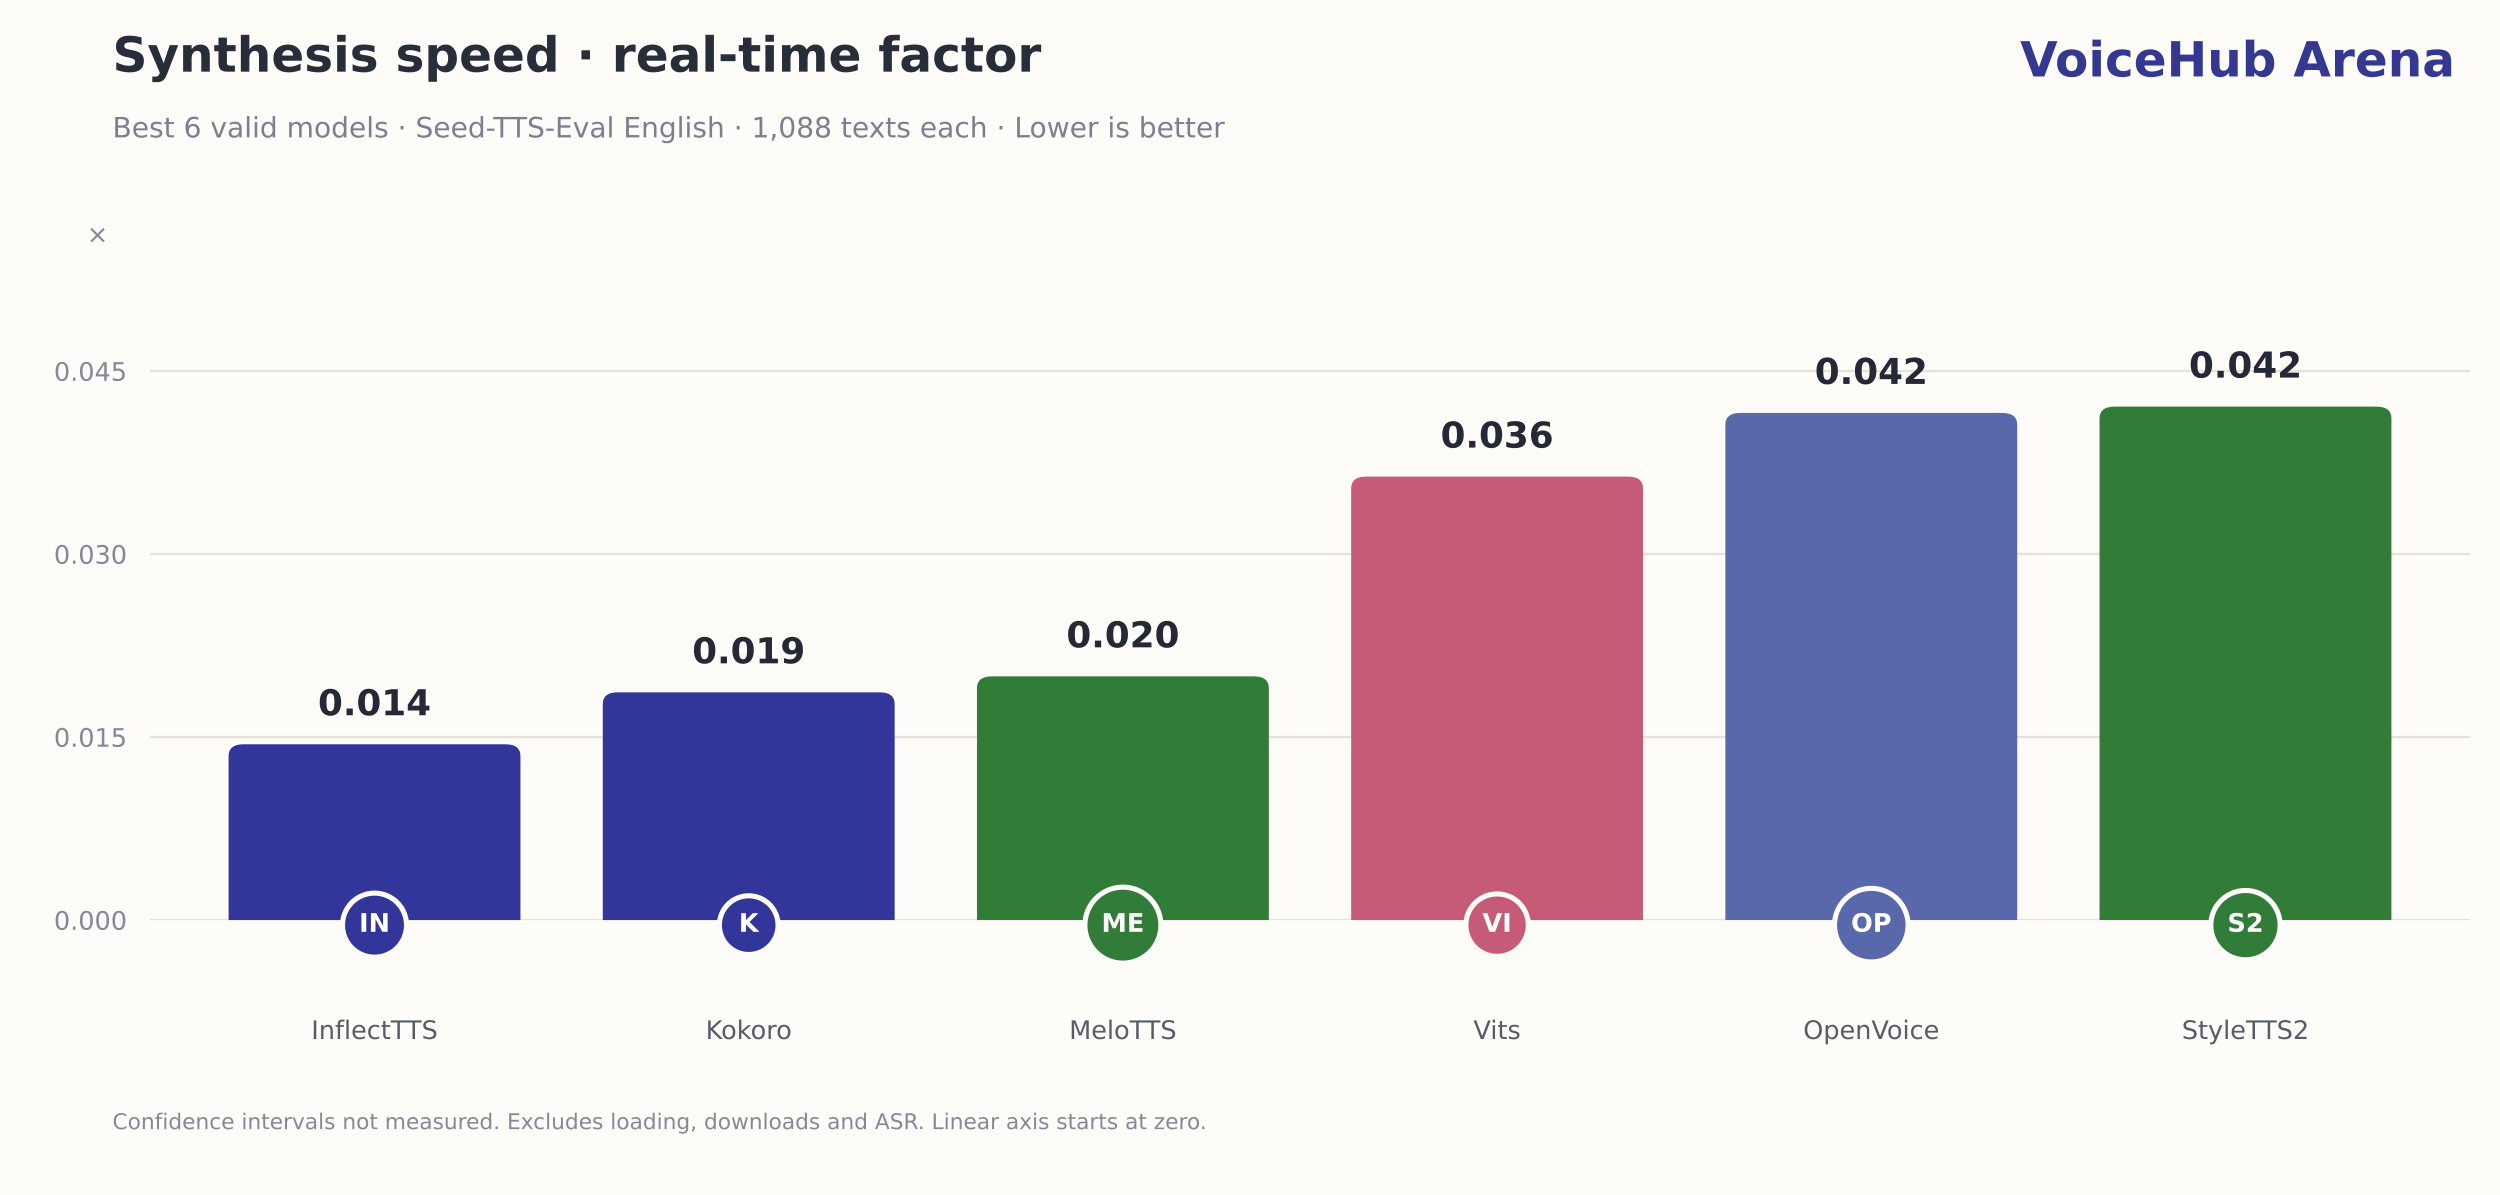
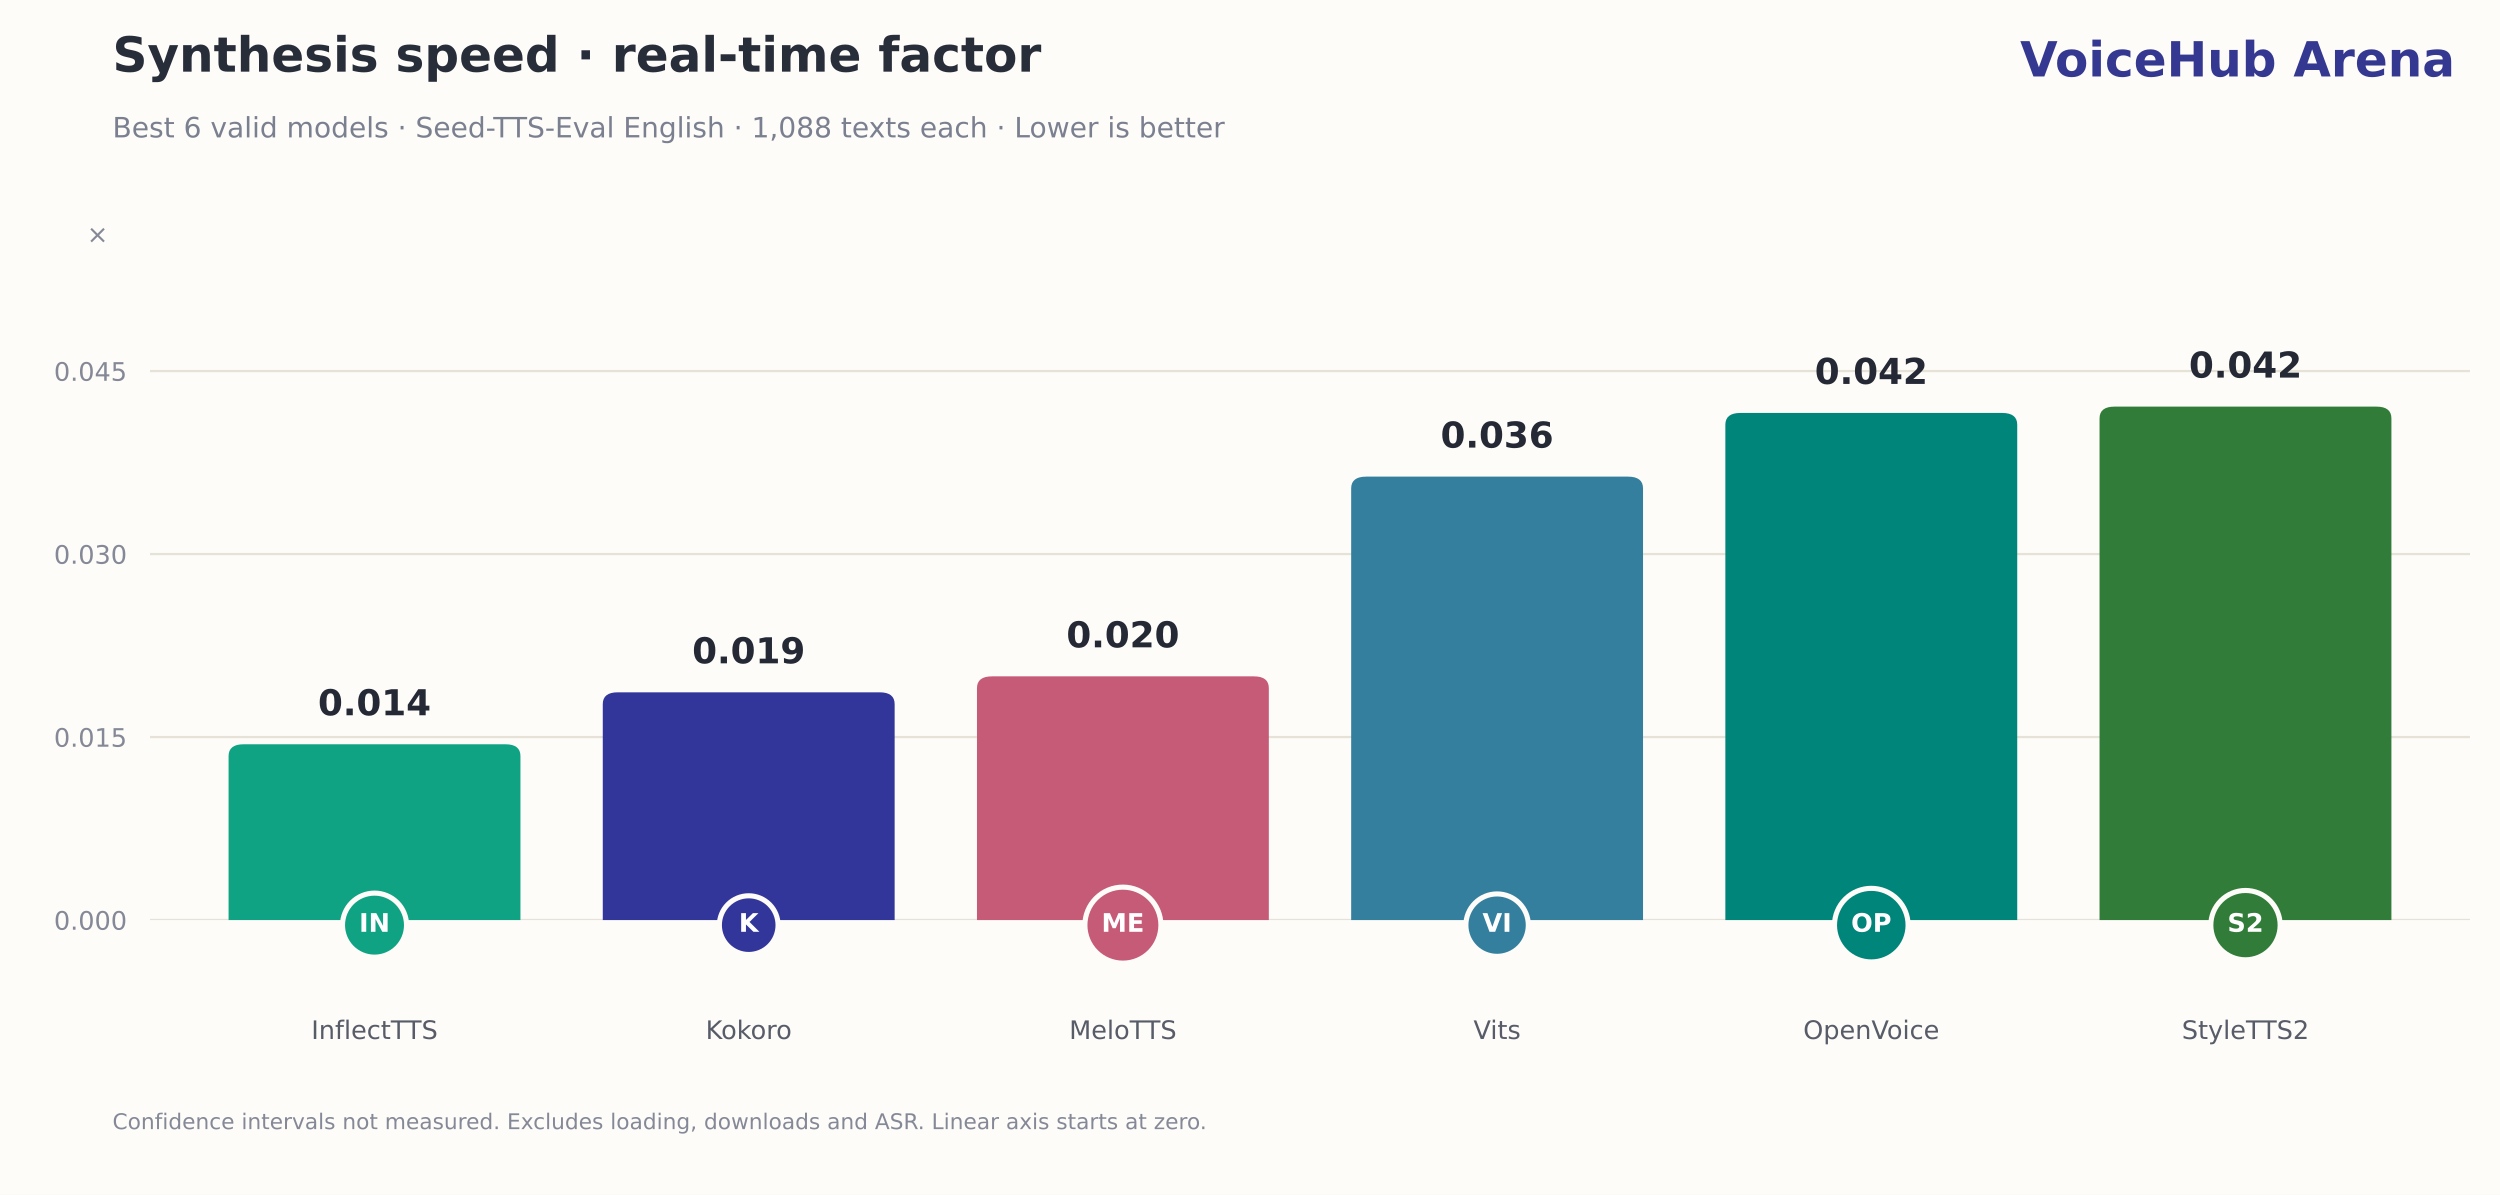
<svg xmlns="http://www.w3.org/2000/svg" width="979.2pt" height="468pt" viewBox="0 0 979.2 468" version="1.1">
  <defs>
    <style type="text/css">*{stroke-linejoin: round; stroke-linecap: butt}</style>
  </defs>
  <g id="figure_1">
    <g id="patch_1">
      <path d="M 0 468 L 979.2 468 L 979.2 0 L 0 0 z " style="fill: #fdfcf8" />
    </g>
    <g id="axes_1">
      <g id="patch_2">
        <path d="M 58.752 360.36 L 967.45 360.36 L 967.45 102.96 L 58.752 102.96 z " style="fill: #fdfcf8" />
      </g>
      <g id="matplotlib.axis_1" />
      <g id="matplotlib.axis_2">
        <g id="ytick_1">
          <g id="line2d_1">
-             <path d="M 58.752 360.36 L 967.45 360.36 " clip-path="url(#p2f85727e07)" style="fill: none; stroke: #e6e2d8; stroke-width: 0.9; stroke-linecap: square" />
+             <path d="M 58.752 360.36 L 967.45 360.36 " clip-path="url(#pbf26bc19a5)" style="fill: none; stroke: #e6e2d8; stroke-width: 0.9; stroke-linecap: square" />
          </g>
          <g id="line2d_2" />
          <g id="text_1">
            <text style="font-size: 10px; font-family: 'DejaVu Sans'; text-anchor: end; fill: #858997" x="49.752" y="364.159" transform="rotate(-0 49.752 364.1588)">0.000</text>
          </g>
        </g>
        <g id="ytick_2">
          <g id="line2d_3">
-             <path d="M 58.752 288.688 L 967.45 288.688 " clip-path="url(#p2f85727e07)" style="fill: none; stroke: #e6e2d8; stroke-width: 0.9; stroke-linecap: square" />
+             <path d="M 58.752 288.688 L 967.45 288.688 " clip-path="url(#pbf26bc19a5)" style="fill: none; stroke: #e6e2d8; stroke-width: 0.9; stroke-linecap: square" />
          </g>
          <g id="line2d_4" />
          <g id="text_2">
            <text style="font-size: 10px; font-family: 'DejaVu Sans'; text-anchor: end; fill: #858997" x="49.752" y="292.486" transform="rotate(-0 49.752 292.4865)">0.015</text>
          </g>
        </g>
        <g id="ytick_3">
          <g id="line2d_5">
-             <path d="M 58.752 217.015 L 967.45 217.015 " clip-path="url(#p2f85727e07)" style="fill: none; stroke: #e6e2d8; stroke-width: 0.9; stroke-linecap: square" />
+             <path d="M 58.752 217.015 L 967.45 217.015 " clip-path="url(#pbf26bc19a5)" style="fill: none; stroke: #e6e2d8; stroke-width: 0.9; stroke-linecap: square" />
          </g>
          <g id="line2d_6" />
          <g id="text_3">
            <text style="font-size: 10px; font-family: 'DejaVu Sans'; text-anchor: end; fill: #858997" x="49.752" y="220.814" transform="rotate(-0 49.752 220.8141)">0.030</text>
          </g>
        </g>
        <g id="ytick_4">
          <g id="line2d_7">
-             <path d="M 58.752 145.343 L 967.45 145.343 " clip-path="url(#p2f85727e07)" style="fill: none; stroke: #e6e2d8; stroke-width: 0.9; stroke-linecap: square" />
+             <path d="M 58.752 145.343 L 967.45 145.343 " clip-path="url(#pbf26bc19a5)" style="fill: none; stroke: #e6e2d8; stroke-width: 0.9; stroke-linecap: square" />
          </g>
          <g id="line2d_8" />
          <g id="text_4">
            <text style="font-size: 10px; font-family: 'DejaVu Sans'; text-anchor: end; fill: #858997" x="49.752" y="149.142" transform="rotate(-0 49.752 149.1417)">0.045</text>
          </g>
        </g>
      </g>
      <g id="text_5">
        <text style="font-size: 10px; font-family: 'DejaVu Sans'; text-anchor: end; fill: #858997" x="42.395" y="95.238" transform="rotate(-0 42.39544 95.238)">×</text>
      </g>
      <g id="patch_3">
-         <path d="M 89.53 360.36 L 89.53 296.151 Q 89.53 291.518 95.393 291.518 L 197.988 291.518 Q 203.85 291.518 203.85 296.151 L 203.85 360.36 z " clip-path="url(#p2f85727e07)" style="fill: #32369a" />
+         <path d="M 89.53 360.36 L 89.53 296.151 Q 89.53 291.518 95.393 291.518 L 197.988 291.518 Q 203.85 291.518 203.85 296.151 L 203.85 360.36 z " clip-path="url(#pbf26bc19a5)" style="fill: #0fa383" />
      </g>
      <g id="text_6">
        <text style="font-size: 10px; font-family: 'DejaVu Sans'; text-anchor: middle; fill: #575c68" x="146.69" y="406.958" transform="rotate(-0 146.6905 406.9584)">InflectTTS</text>
      </g>
      <g id="patch_4">
-         <path d="M 236.095 360.36 L 236.095 275.8 Q 236.095 271.167 241.957 271.167 L 344.552 271.167 Q 350.415 271.167 350.415 275.8 L 350.415 360.36 z " clip-path="url(#p2f85727e07)" style="fill: #32369a" />
+         <path d="M 236.095 360.36 L 236.095 275.8 Q 236.095 271.167 241.957 271.167 L 344.552 271.167 Q 350.415 271.167 350.415 275.8 L 350.415 360.36 z " clip-path="url(#pbf26bc19a5)" style="fill: #32369a" />
      </g>
      <g id="text_7">
        <text style="font-size: 10px; font-family: 'DejaVu Sans'; text-anchor: middle; fill: #575c68" x="293.255" y="406.958" transform="rotate(-0 293.2546 406.9584)">Kokoro</text>
      </g>
      <g id="patch_5">
-         <path d="M 382.659 360.36 L 382.659 269.549 Q 382.659 264.916 388.521 264.916 L 491.116 264.916 Q 496.979 264.916 496.979 269.549 L 496.979 360.36 z " clip-path="url(#p2f85727e07)" style="fill: #317c39" />
+         <path d="M 382.659 360.36 L 382.659 269.549 Q 382.659 264.916 388.521 264.916 L 491.116 264.916 Q 496.979 264.916 496.979 269.549 L 496.979 360.36 z " clip-path="url(#pbf26bc19a5)" style="fill: #c65b78" />
      </g>
      <g id="text_8">
        <text style="font-size: 10px; font-family: 'DejaVu Sans'; text-anchor: middle; fill: #575c68" x="439.819" y="406.958" transform="rotate(-0 439.8187 406.9584)">MeloTTS</text>
      </g>
      <g id="patch_6">
-         <path d="M 529.223 360.36 L 529.223 191.322 Q 529.223 186.688 535.085 186.688 L 637.68 186.688 Q 643.543 186.688 643.543 191.322 L 643.543 360.36 z " clip-path="url(#p2f85727e07)" style="fill: #c65b78" />
+         <path d="M 529.223 360.36 L 529.223 191.322 Q 529.223 186.688 535.085 186.688 L 637.68 186.688 Q 643.543 186.688 643.543 191.322 L 643.543 360.36 z " clip-path="url(#pbf26bc19a5)" style="fill: #347f9e" />
      </g>
      <g id="text_9">
        <text style="font-size: 10px; font-family: 'DejaVu Sans'; text-anchor: middle; fill: #575c68" x="586.383" y="406.958" transform="rotate(-0 586.3829 406.9584)">Vits</text>
      </g>
      <g id="patch_7">
-         <path d="M 675.787 360.36 L 675.787 166.38 Q 675.787 161.747 681.65 161.747 L 784.244 161.747 Q 790.107 161.747 790.107 166.38 L 790.107 360.36 z " clip-path="url(#p2f85727e07)" style="fill: #5868aa" />
+         <path d="M 675.787 360.36 L 675.787 166.38 Q 675.787 161.747 681.65 161.747 L 784.244 161.747 Q 790.107 161.747 790.107 166.38 L 790.107 360.36 z " clip-path="url(#pbf26bc19a5)" style="fill: #00857a" />
      </g>
      <g id="text_10">
        <text style="font-size: 10px; font-family: 'DejaVu Sans'; text-anchor: middle; fill: #575c68" x="732.947" y="406.958" transform="rotate(-0 732.947 406.9584)">OpenVoice</text>
      </g>
      <g id="patch_8">
-         <path d="M 822.351 360.36 L 822.351 163.899 Q 822.351 159.266 828.214 159.266 L 930.809 159.266 Q 936.671 159.266 936.671 163.899 L 936.671 360.36 z " clip-path="url(#p2f85727e07)" style="fill: #317c39" />
+         <path d="M 822.351 360.36 L 822.351 163.899 Q 822.351 159.266 828.214 159.266 L 930.809 159.266 Q 936.671 159.266 936.671 163.899 L 936.671 360.36 z " clip-path="url(#pbf26bc19a5)" style="fill: #317c39" />
      </g>
      <g id="text_11">
        <text style="font-size: 10px; font-family: 'DejaVu Sans'; text-anchor: middle; fill: #575c68" x="879.511" y="406.958" transform="rotate(-0 879.5111 406.9584)">StyleTTS2</text>
      </g>
      <g id="text_12">
        <text style="font-weight: 700; font-size: 14px; font-family: 'DejaVu Sans'; text-anchor: middle; fill: #252935" x="146.69" y="280.154" transform="rotate(-0 146.6905 280.1543)">0.014</text>
      </g>
      <g id="text_13">
        <text style="font-weight: 700; font-size: 14px; font-family: 'DejaVu Sans'; text-anchor: middle; fill: #252935" x="293.255" y="259.804" transform="rotate(-0 293.2546 259.804)">0.019</text>
      </g>
      <g id="text_14">
        <text style="font-weight: 700; font-size: 14px; font-family: 'DejaVu Sans'; text-anchor: middle; fill: #252935" x="439.819" y="253.553" transform="rotate(-0 439.8187 253.5528)">0.020</text>
      </g>
      <g id="text_15">
        <text style="font-weight: 700; font-size: 14px; font-family: 'DejaVu Sans'; text-anchor: middle; fill: #252935" x="586.383" y="175.325" transform="rotate(-0 586.3829 175.3251)">0.036</text>
      </g>
      <g id="text_16">
        <text style="font-weight: 700; font-size: 14px; font-family: 'DejaVu Sans'; text-anchor: middle; fill: #252935" x="732.947" y="150.383" transform="rotate(-0 732.947 150.3833)">0.042</text>
      </g>
      <g id="text_17">
        <text style="font-weight: 700; font-size: 14px; font-family: 'DejaVu Sans'; text-anchor: middle; fill: #252935" x="879.511" y="147.903" transform="rotate(-0 879.5111 147.903)">0.042</text>
      </g>
      <g id="text_18">
        <g id="patch_9">
-           <path d="M 146.69 374.905 C 150.017 374.905 153.208 373.583 155.561 371.23 C 157.913 368.878 159.235 365.687 159.235 362.36 C 159.235 359.033 157.913 355.842 155.561 353.49 C 153.208 351.137 150.017 349.815 146.69 349.815 C 143.364 349.815 140.173 351.137 137.82 353.49 C 135.468 355.842 134.146 359.033 134.146 362.36 C 134.146 365.687 135.468 368.878 137.82 371.23 C 140.173 373.583 143.364 374.905 146.69 374.905 z " style="fill: #32369a; stroke: #fdfcf8; stroke-width: 2; stroke-linejoin: miter" />
+           <path d="M 146.69 374.905 C 150.017 374.905 153.208 373.583 155.561 371.23 C 157.913 368.878 159.235 365.687 159.235 362.36 C 159.235 359.033 157.913 355.842 155.561 353.49 C 153.208 351.137 150.017 349.815 146.69 349.815 C 143.364 349.815 140.173 351.137 137.82 353.49 C 135.468 355.842 134.146 359.033 134.146 362.36 C 134.146 365.687 135.468 368.878 137.82 371.23 C 140.173 373.583 143.364 374.905 146.69 374.905 z " style="fill: #0fa383; stroke: #fdfcf8; stroke-width: 2; stroke-linejoin: miter" />
        </g>
        <text style="font-weight: 700; font-size: 10px; font-family: 'DejaVu Sans'; text-anchor: middle; fill: #ffffff" x="146.69" y="364.958" transform="rotate(-0 146.6905 364.9577)">IN</text>
      </g>
      <g id="text_19">
        <g id="patch_10">
          <path d="M 293.255 373.86 C 296.304 373.86 299.23 372.648 301.386 370.492 C 303.543 368.335 304.755 365.41 304.755 362.36 C 304.755 359.31 303.543 356.385 301.386 354.228 C 299.23 352.072 296.304 350.86 293.255 350.86 C 290.205 350.86 287.279 352.072 285.123 354.228 C 282.966 356.385 281.755 359.31 281.755 362.36 C 281.755 365.41 282.966 368.335 285.123 370.492 C 287.279 372.648 290.205 373.86 293.255 373.86 z " style="fill: #32369a; stroke: #fdfcf8; stroke-width: 2; stroke-linejoin: miter" />
        </g>
        <text style="font-weight: 700; font-size: 10px; font-family: 'DejaVu Sans'; text-anchor: middle; fill: #ffffff" x="293.255" y="364.958" transform="rotate(-0 293.2546 364.9577)">K</text>
      </g>
      <g id="text_20">
        <g id="patch_11">
-           <path d="M 439.819 377.251 C 443.768 377.251 447.556 375.682 450.349 372.89 C 453.141 370.097 454.71 366.309 454.71 362.36 C 454.71 358.411 453.141 354.623 450.349 351.83 C 447.556 349.038 443.768 347.469 439.819 347.469 C 435.869 347.469 432.081 349.038 429.289 351.83 C 426.496 354.623 424.927 358.411 424.927 362.36 C 424.927 366.309 426.496 370.097 429.289 372.89 C 432.081 375.682 435.869 377.251 439.819 377.251 z " style="fill: #317c39; stroke: #fdfcf8; stroke-width: 2; stroke-linejoin: miter" />
+           <path d="M 439.819 377.251 C 443.768 377.251 447.556 375.682 450.349 372.89 C 453.141 370.097 454.71 366.309 454.71 362.36 C 454.71 358.411 453.141 354.623 450.349 351.83 C 447.556 349.038 443.768 347.469 439.819 347.469 C 435.869 347.469 432.081 349.038 429.289 351.83 C 426.496 354.623 424.927 358.411 424.927 362.36 C 424.927 366.309 426.496 370.097 429.289 372.89 C 432.081 375.682 435.869 377.251 439.819 377.251 z " style="fill: #c65b78; stroke: #fdfcf8; stroke-width: 2; stroke-linejoin: miter" />
        </g>
        <text style="font-weight: 700; font-size: 10px; font-family: 'DejaVu Sans'; text-anchor: middle; fill: #ffffff" x="439.819" y="364.958" transform="rotate(-0 439.8187 364.9577)">ME</text>
      </g>
      <g id="text_21">
        <g id="patch_12">
-           <path d="M 586.383 374.59 C 589.626 374.59 592.737 373.301 595.031 371.008 C 597.324 368.714 598.613 365.603 598.613 362.36 C 598.613 359.117 597.324 356.006 595.031 353.712 C 592.737 351.419 589.626 350.13 586.383 350.13 C 583.14 350.13 580.029 351.419 577.735 353.712 C 575.442 356.006 574.153 359.117 574.153 362.36 C 574.153 365.603 575.442 368.714 577.735 371.008 C 580.029 373.301 583.14 374.59 586.383 374.59 z " style="fill: #c65b78; stroke: #fdfcf8; stroke-width: 2; stroke-linejoin: miter" />
+           <path d="M 586.383 374.59 C 589.626 374.59 592.737 373.301 595.031 371.008 C 597.324 368.714 598.613 365.603 598.613 362.36 C 598.613 359.117 597.324 356.006 595.031 353.712 C 592.737 351.419 589.626 350.13 586.383 350.13 C 583.14 350.13 580.029 351.419 577.735 353.712 C 575.442 356.006 574.153 359.117 574.153 362.36 C 574.153 365.603 575.442 368.714 577.735 371.008 C 580.029 373.301 583.14 374.59 586.383 374.59 z " style="fill: #347f9e; stroke: #fdfcf8; stroke-width: 2; stroke-linejoin: miter" />
        </g>
        <text style="font-weight: 700; font-size: 10px; font-family: 'DejaVu Sans'; text-anchor: middle; fill: #ffffff" x="586.383" y="364.958" transform="rotate(-0 586.3829 364.9577)">VI</text>
      </g>
      <g id="text_22">
        <g id="patch_13">
-           <path d="M 732.947 376.776 C 736.77 376.776 740.437 375.257 743.14 372.553 C 745.844 369.85 747.363 366.183 747.363 362.36 C 747.363 358.537 745.844 354.87 743.14 352.167 C 740.437 349.463 736.77 347.944 732.947 347.944 C 729.124 347.944 725.457 349.463 722.754 352.167 C 720.05 354.87 718.531 358.537 718.531 362.36 C 718.531 366.183 720.05 369.85 722.754 372.553 C 725.457 375.257 729.124 376.776 732.947 376.776 z " style="fill: #5868aa; stroke: #fdfcf8; stroke-width: 2; stroke-linejoin: miter" />
+           <path d="M 732.947 376.776 C 736.77 376.776 740.437 375.257 743.14 372.553 C 745.844 369.85 747.363 366.183 747.363 362.36 C 747.363 358.537 745.844 354.87 743.14 352.167 C 740.437 349.463 736.77 347.944 732.947 347.944 C 729.124 347.944 725.457 349.463 722.754 352.167 C 720.05 354.87 718.531 358.537 718.531 362.36 C 718.531 366.183 720.05 369.85 722.754 372.553 C 725.457 375.257 729.124 376.776 732.947 376.776 z " style="fill: #00857a; stroke: #fdfcf8; stroke-width: 2; stroke-linejoin: miter" />
        </g>
        <text style="font-weight: 700; font-size: 10px; font-family: 'DejaVu Sans'; text-anchor: middle; fill: #ffffff" x="732.947" y="364.958" transform="rotate(-0 732.947 364.9577)">OP</text>
      </g>
      <g id="text_23">
        <g id="patch_14">
          <path d="M 879.511 375.94 C 883.112 375.94 886.567 374.509 889.113 371.962 C 891.66 369.416 893.091 365.961 893.091 362.36 C 893.091 358.759 891.66 355.304 889.113 352.758 C 886.567 350.211 883.112 348.78 879.511 348.78 C 875.91 348.78 872.455 350.211 869.909 352.758 C 867.362 355.304 865.931 358.759 865.931 362.36 C 865.931 365.961 867.362 369.416 869.909 371.962 C 872.455 374.509 875.91 375.94 879.511 375.94 z " style="fill: #317c39; stroke: #fdfcf8; stroke-width: 2; stroke-linejoin: miter" />
        </g>
        <text style="font-weight: 700; font-size: 10px; font-family: 'DejaVu Sans'; text-anchor: middle; fill: #ffffff" x="879.511" y="364.958" transform="rotate(-0 879.5111 364.9577)">S2</text>
      </g>
    </g>
    <g id="text_24">
      <text style="font-weight: 700; font-size: 19px; font-family: 'DejaVu Sans'; text-anchor: start; fill: #282d3a" x="44.064" y="28.08" transform="rotate(-0 44.064 28.08)">Synthesis speed · real-time factor</text>
    </g>
    <g id="text_25">
      <text style="font-size: 11px; font-family: 'DejaVu Sans'; text-anchor: start; fill: #7b8090" x="44.064" y="53.82" transform="rotate(-0 44.064 53.82)">Best 6 valid models · Seed-TTS-Eval English · 1,088 texts each · Lower is better</text>
    </g>
    <g id="text_26">
      <text style="font-weight: 700; font-size: 19px; font-family: 'DejaVu Sans'; text-anchor: end; fill: #343891" x="961.574" y="29.952" transform="rotate(-0 961.5744 29.952)">VoiceHub Arena</text>
    </g>
    <g id="text_27">
      <text style="font-size: 8.5px; font-family: 'DejaVu Sans'; text-anchor: start; fill: #858997" x="44.064" y="442.26" transform="rotate(-0 44.064 442.26)">Confidence intervals not measured. Excludes loading, downloads and ASR.  Linear axis starts at zero.</text>
    </g>
  </g>
  <defs>
-     <clipPath id="p2f85727e07">
+     <clipPath id="pbf26bc19a5">
      <rect x="58.752" y="102.96" width="908.698" height="257.4" />
    </clipPath>
  </defs>
</svg>
